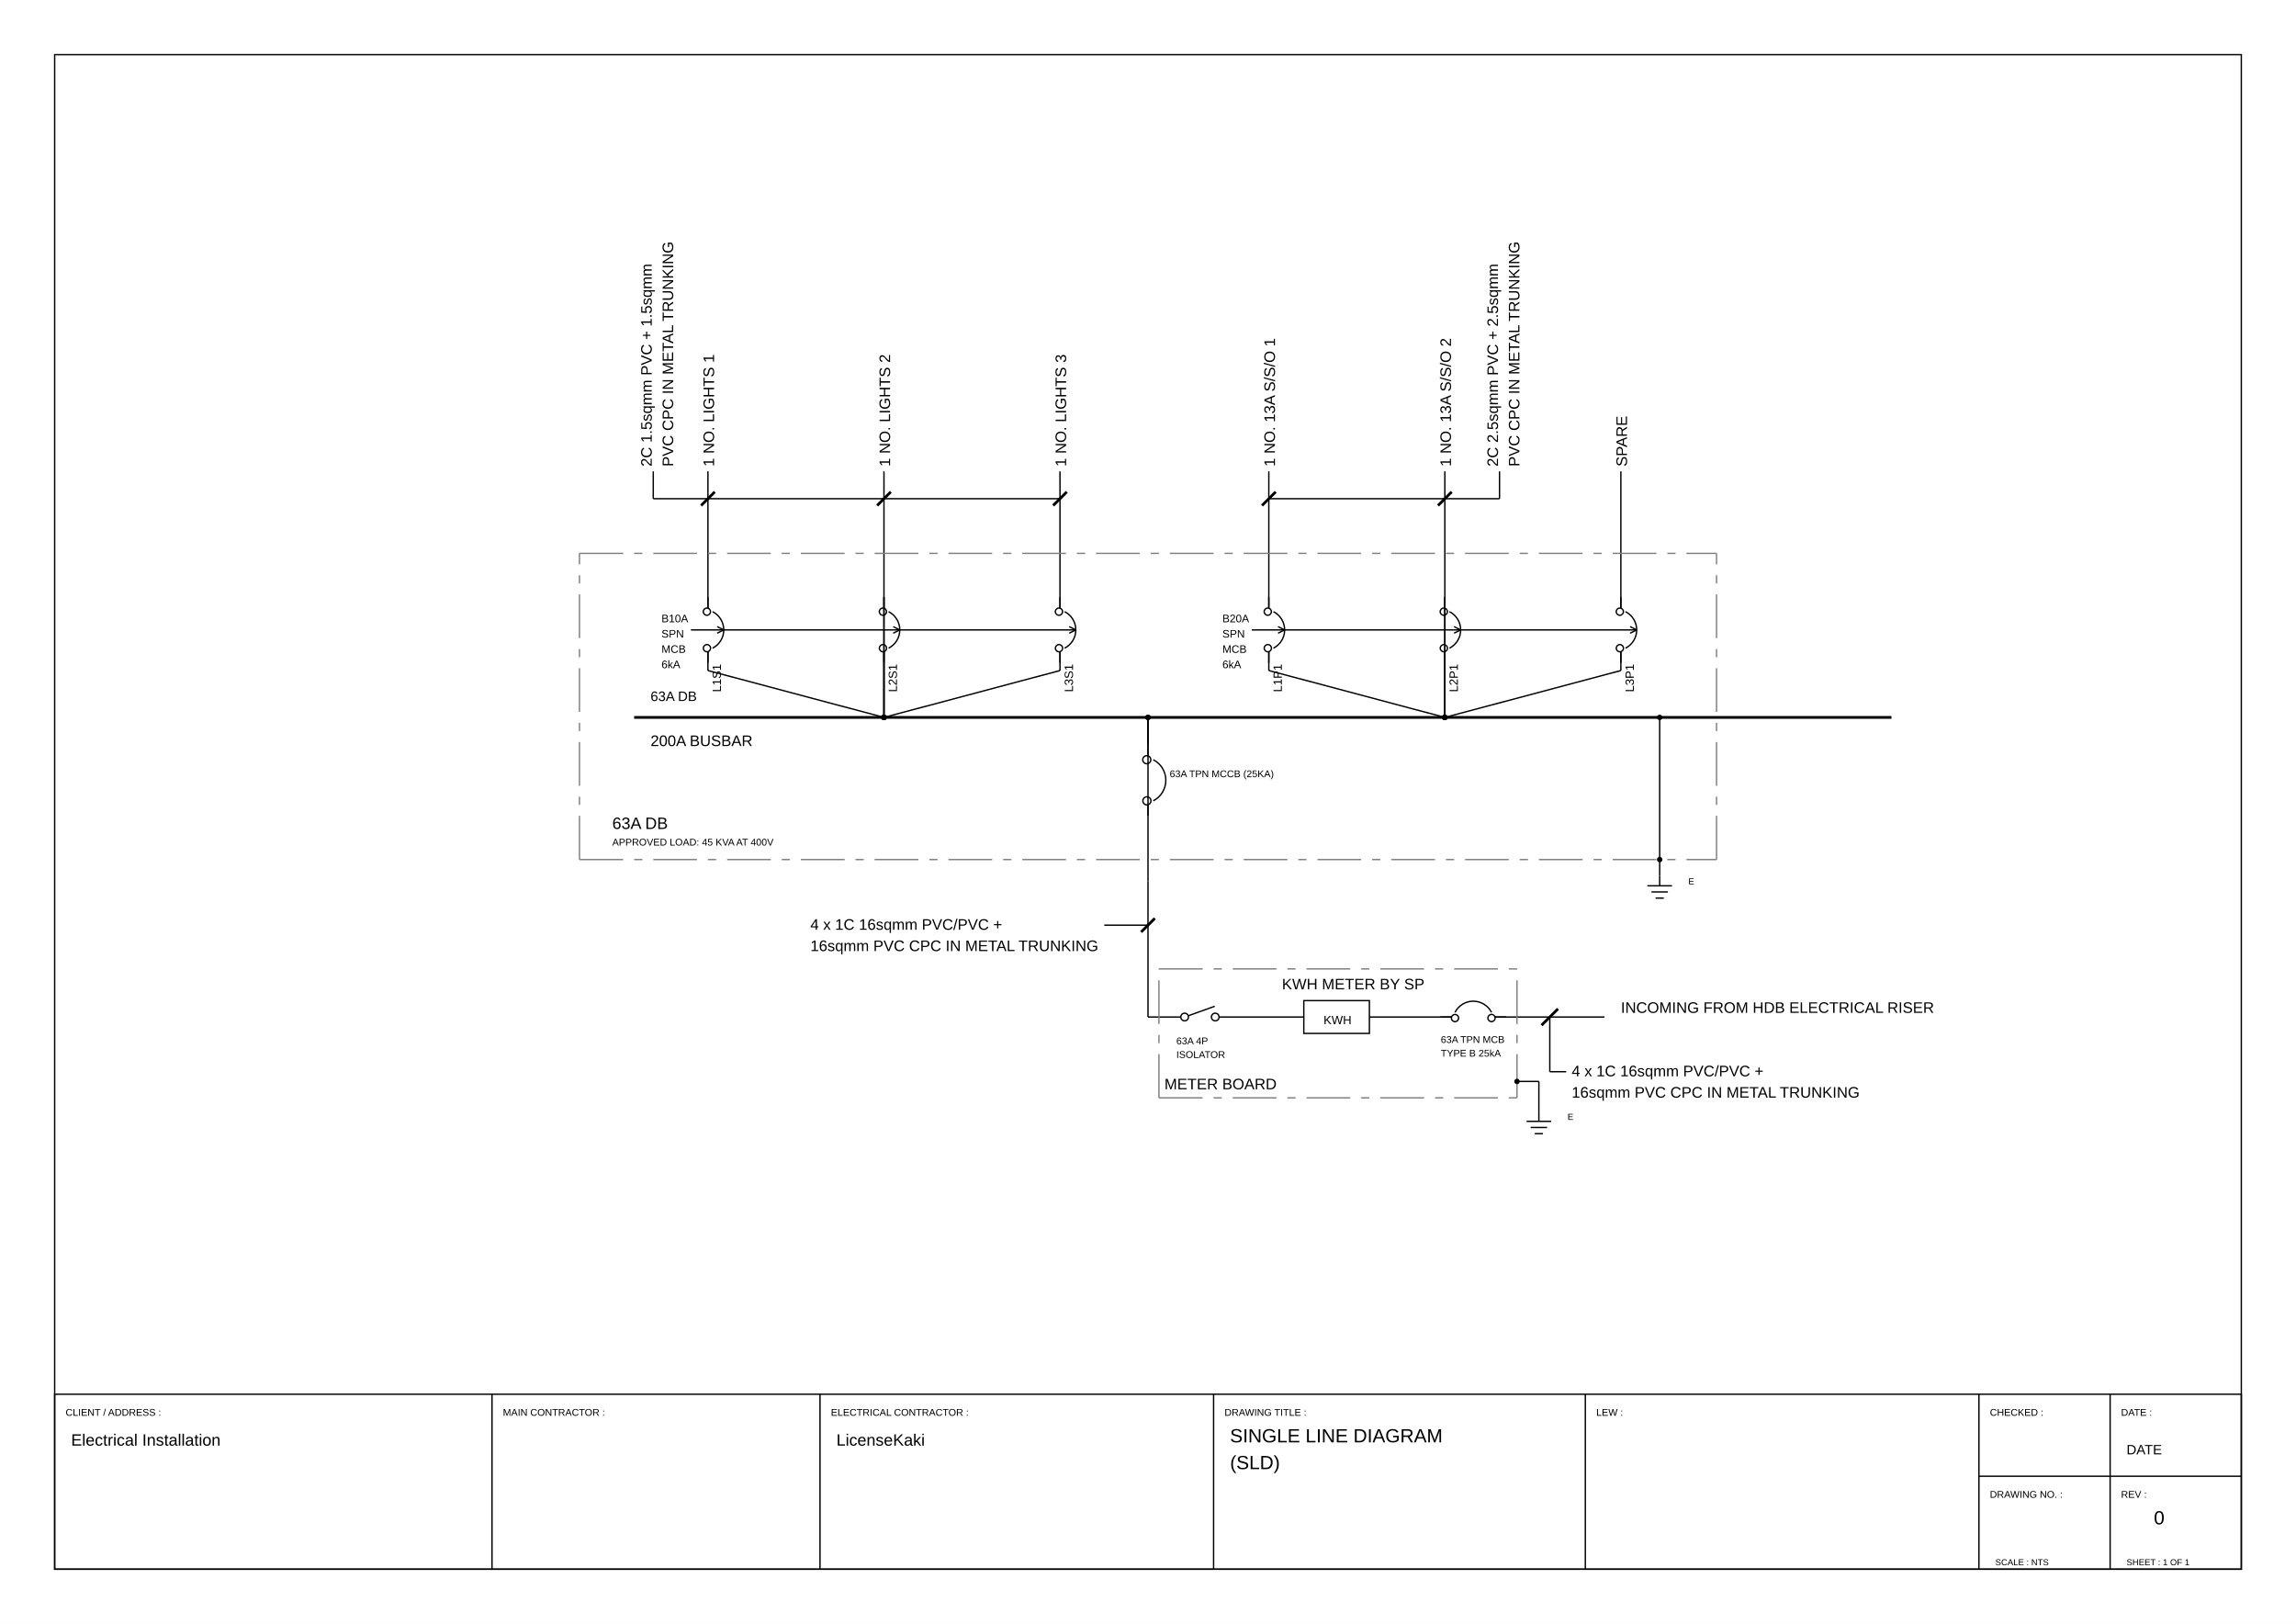
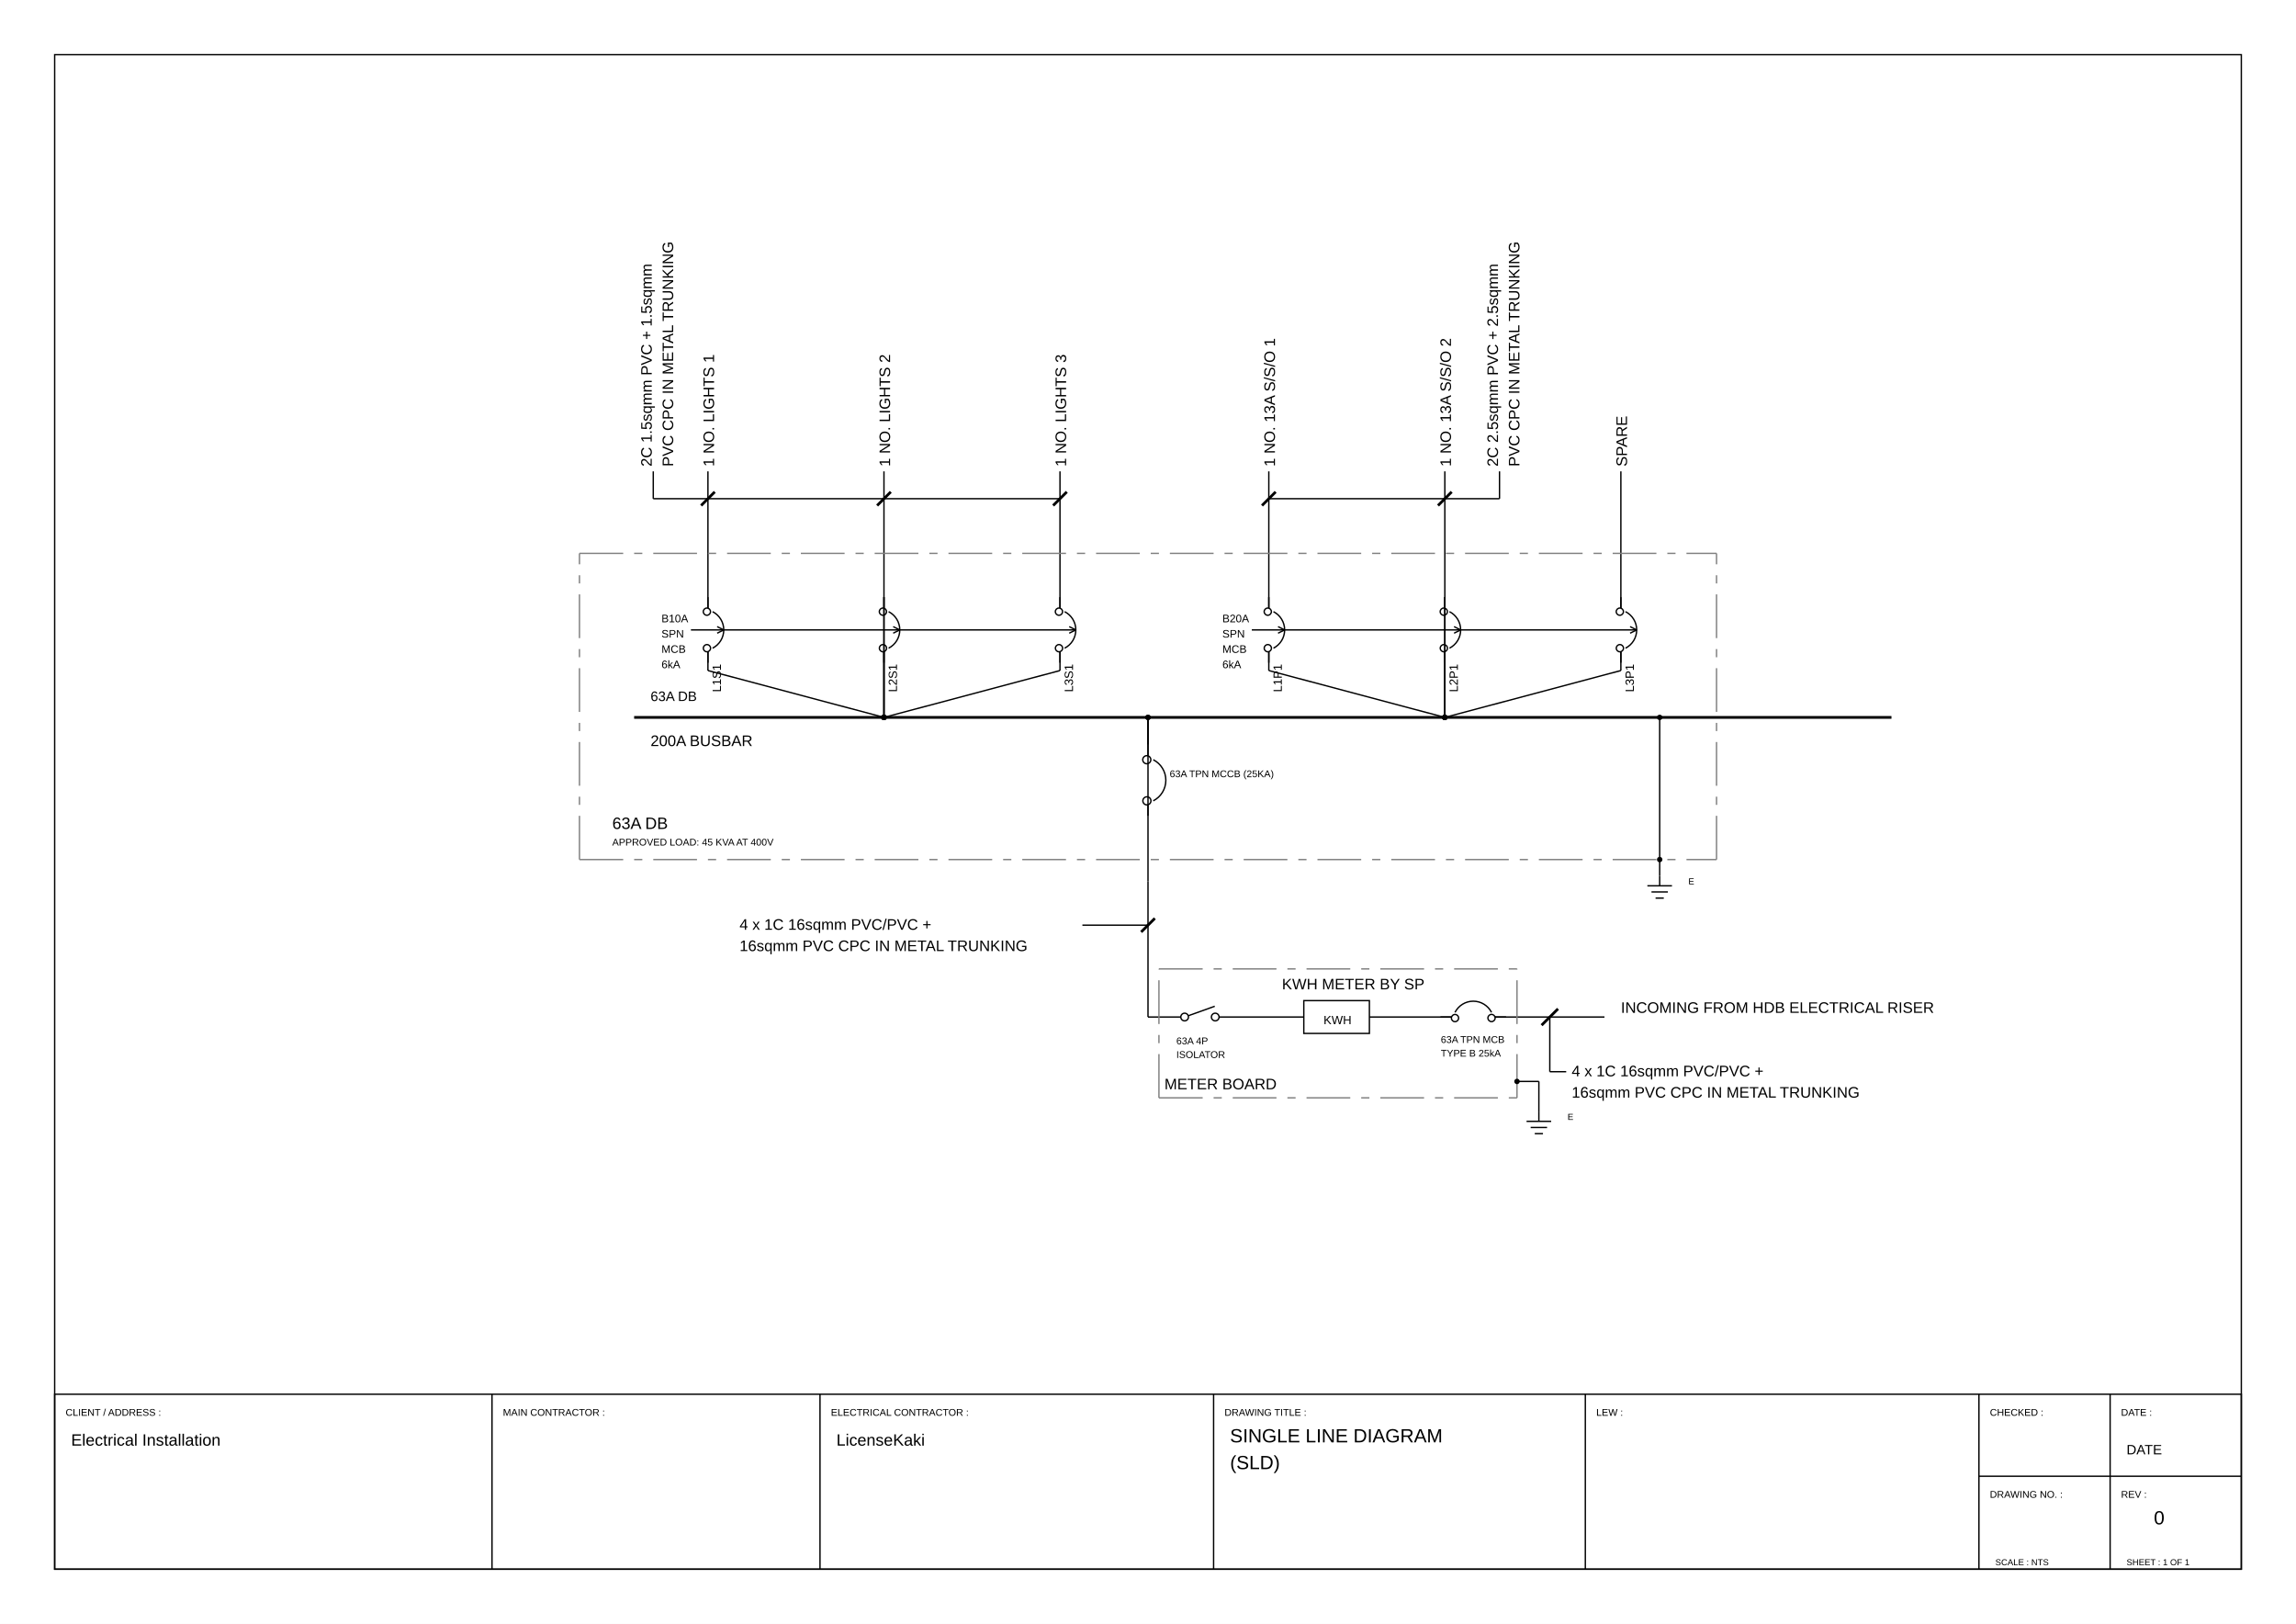
<svg xmlns="http://www.w3.org/2000/svg" viewBox="0 0 420.0 297.0" width="420.0mm" height="297.0mm">
  <rect width="420.0" height="297.0" fill="white" />
  <polygon points="10.00,287.00 410.00,287.00 410.00,10.00 10.00,10.00" stroke="#000000" stroke-width="0.25" fill="none" />
  <polygon points="10.00,287.00 410.00,287.00 410.00,255.00 10.00,255.00" stroke="#000000" stroke-width="0.25" fill="none" />
  <line x1="90.00" y1="255.00" x2="90.00" y2="287.00" stroke="#000000" stroke-width="0.25" fill="none" />
  <line x1="150.00" y1="255.00" x2="150.00" y2="287.00" stroke="#000000" stroke-width="0.25" fill="none" />
  <line x1="222.00" y1="255.00" x2="222.00" y2="287.00" stroke="#000000" stroke-width="0.25" fill="none" />
  <line x1="290.00" y1="255.00" x2="290.00" y2="287.00" stroke="#000000" stroke-width="0.25" fill="none" />
  <line x1="362.00" y1="255.00" x2="362.00" y2="287.00" stroke="#000000" stroke-width="0.25" fill="none" />
  <line x1="362.00" y1="270.00" x2="410.00" y2="270.00" stroke="#000000" stroke-width="0.25" fill="none" />
  <line x1="386.00" y1="255.00" x2="386.00" y2="287.00" stroke="#000000" stroke-width="0.25" fill="none" />
  <text x="12.00" y="258.94" font-family="Arial, Helvetica, sans-serif" font-size="1.8" fill="#000000">CLIENT / ADDRESS :</text>
  <text x="92.00" y="258.94" font-family="Arial, Helvetica, sans-serif" font-size="1.8" fill="#000000">MAIN CONTRACTOR :</text>
  <text x="152.00" y="258.94" font-family="Arial, Helvetica, sans-serif" font-size="1.8" fill="#000000">ELECTRICAL CONTRACTOR :</text>
  <text x="224.00" y="258.94" font-family="Arial, Helvetica, sans-serif" font-size="1.8" fill="#000000">DRAWING TITLE :</text>
  <text x="292.00" y="258.94" font-family="Arial, Helvetica, sans-serif" font-size="1.8" fill="#000000">LEW :</text>
  <text x="364.00" y="258.94" font-family="Arial, Helvetica, sans-serif" font-size="1.8" fill="#000000">CHECKED :</text>
  <text x="388.00" y="258.94" font-family="Arial, Helvetica, sans-serif" font-size="1.8" fill="#000000">DATE :</text>
  <text x="364.00" y="273.94" font-family="Arial, Helvetica, sans-serif" font-size="1.8" fill="#000000">DRAWING NO. :</text>
  <text x="388.00" y="273.94" font-family="Arial, Helvetica, sans-serif" font-size="1.8" fill="#000000">REV :</text>
  <circle cx="222.30" cy="186.01" r="0.70" stroke="#000000" stroke-width="0.25" fill="none" />
  <circle cx="216.70" cy="186.01" r="0.70" stroke="#000000" stroke-width="0.25" fill="none" />
  <polyline points="217.36,185.78 222.21,184.04" stroke="#000000" stroke-width="0.25" fill="none" />
  <text x="215.18" y="191.00" font-family="Arial, Helvetica, sans-serif" font-size="1.8" fill="#000000">
    <tspan x="215.18">63A 4P</tspan>
    <tspan x="215.18" dy="2.5">ISOLATOR</tspan>
  </text>
  <polygon points="238.50,183.01 250.50,183.01 250.50,189.01 238.50,189.01" stroke="#000000" stroke-width="0.25" fill="none" />
  <text x="242.10" y="187.32" font-family="Arial, Helvetica, sans-serif" font-size="2.2" fill="#000000">KWH</text>
  <text x="234.50" y="180.95" font-family="Arial, Helvetica, sans-serif" font-size="2.8" fill="#000000">KWH METER BY SP</text>
  <path d="M 272.84,185.16 A 3.75,3.75 0 0,0 266.16,185.16" stroke="#000000" stroke-width="0.25" fill="none" />
  <circle cx="266.16" cy="186.20" r="0.66" stroke="#000000" stroke-width="0.25" fill="none" />
  <circle cx="272.84" cy="186.19" r="0.66" stroke="#000000" stroke-width="0.25" fill="none" />
  <line x1="265.50" y1="186.01" x2="263.50" y2="186.01" stroke="#000000" stroke-width="0.25" fill="none" />
  <line x1="273.50" y1="186.01" x2="275.50" y2="186.01" stroke="#000000" stroke-width="0.25" fill="none" />
  <text x="263.56" y="190.75" font-family="Arial, Helvetica, sans-serif" font-size="1.8" fill="#000000">
    <tspan x="263.56">63A TPN MCB</tspan>
    <tspan x="263.56" dy="2.5">TYPE B 25kA</tspan>
  </text>
  <text x="296.50" y="185.25" font-family="Arial, Helvetica, sans-serif" font-size="2.8" fill="#000000">INCOMING FROM HDB ELECTRICAL RISER</text>
  <text x="287.50" y="196.85" font-family="Arial, Helvetica, sans-serif" font-size="2.8" fill="#000000">
    <tspan x="287.50">4 x 1C 16sqmm PVC/PVC +</tspan>
    <tspan x="287.50" dy="3.9">16sqmm PVC CPC IN METAL TRUNKING</tspan>
  </text>
-   <text x="148.24" y="170.05" font-family="Arial, Helvetica, sans-serif" font-size="2.8" fill="#000000">
-     <tspan x="148.24">4 x 1C 16sqmm PVC/PVC +</tspan>
-     <tspan x="148.24" dy="3.9">16sqmm PVC CPC IN METAL TRUNKING</tspan>
+   <text x="135.28" y="170.05" font-family="Arial, Helvetica, sans-serif" font-size="2.8" fill="#000000">
+     <tspan x="135.28">4 x 1C 16sqmm PVC/PVC +</tspan>
+     <tspan x="135.28" dy="3.9">16sqmm PVC CPC IN METAL TRUNKING</tspan>
  </text>
  <text x="213.00" y="199.23" font-family="Arial, Helvetica, sans-serif" font-size="2.8" fill="#000000">METER BOARD</text>
  <line x1="281.50" y1="203.29" x2="281.50" y2="205.09" stroke="#000000" stroke-width="0.25" fill="none" />
  <line x1="279.25" y1="205.09" x2="283.75" y2="205.09" stroke="#000000" stroke-width="0.25" fill="none" />
  <line x1="280.00" y1="206.21" x2="283.00" y2="206.21" stroke="#000000" stroke-width="0.25" fill="none" />
  <line x1="280.75" y1="207.34" x2="282.25" y2="207.34" stroke="#000000" stroke-width="0.25" fill="none" />
  <text x="286.75" y="204.82" font-family="Arial, Helvetica, sans-serif" font-size="1.6" fill="#000000">E</text>
  <path d="M 210.96,146.47 A 4.22,4.22 0 0,0 210.96,138.95" stroke="#000000" stroke-width="0.25" fill="none" />
  <circle cx="209.78" cy="138.95" r="0.74" stroke="#000000" stroke-width="0.25" fill="none" />
  <circle cx="209.80" cy="146.47" r="0.74" stroke="#000000" stroke-width="0.25" fill="none" />
  <line x1="210.00" y1="147.21" x2="210.00" y2="149.21" stroke="#000000" stroke-width="0.25" fill="none" />
  <line x1="210.00" y1="138.21" x2="210.00" y2="136.21" stroke="#000000" stroke-width="0.25" fill="none" />
  <text x="213.96" y="142.15" font-family="Arial, Helvetica, sans-serif" font-size="1.8" fill="#000000">63A TPN MCCB (25KA)</text>
  <line x1="116.00" y1="131.21" x2="346.00" y2="131.21" stroke="#000000" stroke-width="0.50" fill="none" />
  <text x="119.00" y="128.21" font-family="Arial, Helvetica, sans-serif" font-size="2.5" fill="#000000">63A DB</text>
  <text x="119.00" y="136.45" font-family="Arial, Helvetica, sans-serif" font-size="2.8" fill="#000000">200A BUSBAR</text>
  <text x="131.00" y="127.47" font-family="Arial, Helvetica, sans-serif" font-size="2.2" fill="#000000" transform="rotate(-90.0,131.00,126.59)">L1S1</text>
  <path d="M 130.35,118.55 A 3.75,3.75 0 0,0 130.35,111.87" stroke="#000000" stroke-width="0.25" fill="none" />
  <circle cx="129.31" cy="111.87" r="0.66" stroke="#000000" stroke-width="0.25" fill="none" />
  <circle cx="129.32" cy="118.55" r="0.66" stroke="#000000" stroke-width="0.25" fill="none" />
  <line x1="129.50" y1="119.21" x2="129.50" y2="121.21" stroke="#000000" stroke-width="0.25" fill="none" />
  <line x1="129.50" y1="111.21" x2="129.50" y2="109.21" stroke="#000000" stroke-width="0.25" fill="none" />
  <line x1="126.39" y1="115.21" x2="132.39" y2="115.21" stroke="#000000" stroke-width="0.25" fill="none" />
  <line x1="132.39" y1="115.21" x2="131.19" y2="114.61" stroke="#000000" stroke-width="0.25" fill="none" />
  <line x1="132.39" y1="115.21" x2="131.19" y2="115.81" stroke="#000000" stroke-width="0.25" fill="none" />
  <text x="121.00" y="113.81" font-family="Arial, Helvetica, sans-serif" font-size="2.0" fill="#000000">
    <tspan x="121.00">B10A</tspan>
    <tspan x="121.00" dy="2.8">SPN</tspan>
    <tspan x="121.00" dy="2.8">MCB</tspan>
    <tspan x="121.00" dy="2.8">6kA</tspan>
  </text>
  <text x="129.50" y="86.45" font-family="Arial, Helvetica, sans-serif" font-size="2.8" fill="#000000" transform="rotate(-90.0,129.50,85.33)">1 NO. LIGHTS 1</text>
  <text x="163.20" y="127.47" font-family="Arial, Helvetica, sans-serif" font-size="2.2" fill="#000000" transform="rotate(-90.0,163.20,126.59)">L2S1</text>
  <path d="M 162.55,118.55 A 3.75,3.75 0 0,0 162.55,111.87" stroke="#000000" stroke-width="0.25" fill="none" />
  <circle cx="161.51" cy="111.87" r="0.66" stroke="#000000" stroke-width="0.25" fill="none" />
  <circle cx="161.52" cy="118.55" r="0.66" stroke="#000000" stroke-width="0.25" fill="none" />
  <line x1="161.70" y1="119.21" x2="161.70" y2="121.21" stroke="#000000" stroke-width="0.25" fill="none" />
  <line x1="161.70" y1="111.21" x2="161.70" y2="109.21" stroke="#000000" stroke-width="0.25" fill="none" />
  <line x1="132.39" y1="115.21" x2="164.59" y2="115.21" stroke="#000000" stroke-width="0.25" fill="none" />
  <line x1="164.59" y1="115.21" x2="163.39" y2="114.61" stroke="#000000" stroke-width="0.25" fill="none" />
  <line x1="164.59" y1="115.21" x2="163.39" y2="115.81" stroke="#000000" stroke-width="0.25" fill="none" />
  <text x="161.70" y="86.45" font-family="Arial, Helvetica, sans-serif" font-size="2.8" fill="#000000" transform="rotate(-90.0,161.70,85.33)">1 NO. LIGHTS 2</text>
  <text x="195.40" y="127.47" font-family="Arial, Helvetica, sans-serif" font-size="2.2" fill="#000000" transform="rotate(-90.0,195.40,126.59)">L3S1</text>
  <path d="M 194.75,118.55 A 3.75,3.75 0 0,0 194.75,111.87" stroke="#000000" stroke-width="0.25" fill="none" />
  <circle cx="193.71" cy="111.87" r="0.66" stroke="#000000" stroke-width="0.25" fill="none" />
  <circle cx="193.72" cy="118.55" r="0.66" stroke="#000000" stroke-width="0.25" fill="none" />
  <line x1="193.90" y1="119.21" x2="193.90" y2="121.21" stroke="#000000" stroke-width="0.25" fill="none" />
  <line x1="193.90" y1="111.21" x2="193.90" y2="109.21" stroke="#000000" stroke-width="0.25" fill="none" />
  <line x1="164.59" y1="115.21" x2="196.79" y2="115.21" stroke="#000000" stroke-width="0.25" fill="none" />
  <line x1="196.79" y1="115.21" x2="195.59" y2="114.61" stroke="#000000" stroke-width="0.25" fill="none" />
  <line x1="196.79" y1="115.21" x2="195.59" y2="115.81" stroke="#000000" stroke-width="0.25" fill="none" />
  <text x="193.90" y="86.45" font-family="Arial, Helvetica, sans-serif" font-size="2.8" fill="#000000" transform="rotate(-90.0,193.90,85.33)">1 NO. LIGHTS 3</text>
  <text x="233.60" y="127.47" font-family="Arial, Helvetica, sans-serif" font-size="2.2" fill="#000000" transform="rotate(-90.0,233.60,126.59)">L1P1</text>
  <path d="M 232.95,118.55 A 3.75,3.75 0 0,0 232.95,111.87" stroke="#000000" stroke-width="0.25" fill="none" />
  <circle cx="231.91" cy="111.87" r="0.66" stroke="#000000" stroke-width="0.25" fill="none" />
  <circle cx="231.92" cy="118.55" r="0.66" stroke="#000000" stroke-width="0.25" fill="none" />
  <line x1="232.10" y1="119.21" x2="232.10" y2="121.21" stroke="#000000" stroke-width="0.25" fill="none" />
  <line x1="232.10" y1="111.21" x2="232.10" y2="109.21" stroke="#000000" stroke-width="0.25" fill="none" />
  <line x1="228.99" y1="115.21" x2="234.99" y2="115.21" stroke="#000000" stroke-width="0.25" fill="none" />
  <line x1="234.99" y1="115.21" x2="233.79" y2="114.61" stroke="#000000" stroke-width="0.25" fill="none" />
  <line x1="234.99" y1="115.21" x2="233.79" y2="115.81" stroke="#000000" stroke-width="0.25" fill="none" />
  <text x="223.60" y="113.81" font-family="Arial, Helvetica, sans-serif" font-size="2.0" fill="#000000">
    <tspan x="223.60">B20A</tspan>
    <tspan x="223.60" dy="2.8">SPN</tspan>
    <tspan x="223.60" dy="2.8">MCB</tspan>
    <tspan x="223.60" dy="2.8">6kA</tspan>
  </text>
  <text x="232.10" y="86.45" font-family="Arial, Helvetica, sans-serif" font-size="2.8" fill="#000000" transform="rotate(-90.0,232.10,85.33)">1 NO. 13A S/S/O 1</text>
  <text x="265.80" y="127.47" font-family="Arial, Helvetica, sans-serif" font-size="2.2" fill="#000000" transform="rotate(-90.0,265.80,126.59)">L2P1</text>
  <path d="M 265.15,118.55 A 3.75,3.75 0 0,0 265.15,111.87" stroke="#000000" stroke-width="0.25" fill="none" />
  <circle cx="264.11" cy="111.87" r="0.66" stroke="#000000" stroke-width="0.25" fill="none" />
  <circle cx="264.12" cy="118.55" r="0.66" stroke="#000000" stroke-width="0.25" fill="none" />
  <line x1="264.30" y1="119.21" x2="264.30" y2="121.21" stroke="#000000" stroke-width="0.25" fill="none" />
  <line x1="264.30" y1="111.21" x2="264.30" y2="109.21" stroke="#000000" stroke-width="0.25" fill="none" />
  <line x1="234.99" y1="115.21" x2="267.19" y2="115.21" stroke="#000000" stroke-width="0.25" fill="none" />
  <line x1="267.19" y1="115.21" x2="265.99" y2="114.61" stroke="#000000" stroke-width="0.25" fill="none" />
  <line x1="267.19" y1="115.21" x2="265.99" y2="115.81" stroke="#000000" stroke-width="0.25" fill="none" />
  <text x="264.30" y="86.45" font-family="Arial, Helvetica, sans-serif" font-size="2.8" fill="#000000" transform="rotate(-90.0,264.30,85.33)">1 NO. 13A S/S/O 2</text>
  <text x="298.00" y="127.47" font-family="Arial, Helvetica, sans-serif" font-size="2.2" fill="#000000" transform="rotate(-90.0,298.00,126.59)">L3P1</text>
  <path d="M 297.35,118.55 A 3.75,3.75 0 0,0 297.35,111.87" stroke="#000000" stroke-width="0.25" fill="none" />
  <circle cx="296.31" cy="111.87" r="0.66" stroke="#000000" stroke-width="0.25" fill="none" />
  <circle cx="296.32" cy="118.55" r="0.66" stroke="#000000" stroke-width="0.25" fill="none" />
  <line x1="296.50" y1="119.21" x2="296.50" y2="121.21" stroke="#000000" stroke-width="0.25" fill="none" />
  <line x1="296.50" y1="111.21" x2="296.50" y2="109.21" stroke="#000000" stroke-width="0.25" fill="none" />
  <line x1="267.19" y1="115.21" x2="299.39" y2="115.21" stroke="#000000" stroke-width="0.25" fill="none" />
  <line x1="299.39" y1="115.21" x2="298.19" y2="114.61" stroke="#000000" stroke-width="0.25" fill="none" />
  <line x1="299.39" y1="115.21" x2="298.19" y2="115.81" stroke="#000000" stroke-width="0.25" fill="none" />
  <text x="296.50" y="86.45" font-family="Arial, Helvetica, sans-serif" font-size="2.8" fill="#000000" transform="rotate(-90.0,296.50,85.33)">SPARE</text>
  <text x="118.10" y="86.45" font-family="Arial, Helvetica, sans-serif" font-size="2.8" fill="#000000" transform="rotate(-90.0,118.10,85.33)">2C 1.5sqmm PVC + 1.5sqmm</text>
  <text x="122.02" y="86.45" font-family="Arial, Helvetica, sans-serif" font-size="2.8" fill="#000000" transform="rotate(-90.0,122.02,85.33)">PVC CPC IN METAL TRUNKING</text>
  <text x="272.90" y="86.45" font-family="Arial, Helvetica, sans-serif" font-size="2.8" fill="#000000" transform="rotate(-90.0,272.90,85.33)">2C 2.5sqmm PVC + 2.5sqmm</text>
  <text x="276.82" y="86.45" font-family="Arial, Helvetica, sans-serif" font-size="2.8" fill="#000000" transform="rotate(-90.0,276.82,85.33)">PVC CPC IN METAL TRUNKING</text>
  <text x="112.00" y="151.61" font-family="Arial, Helvetica, sans-serif" font-size="3.0" fill="#000000">63A DB</text>
  <text x="112.00" y="154.65" font-family="Arial, Helvetica, sans-serif" font-size="1.8" fill="#000000">APPROVED LOAD: 45 KVA AT 400V</text>
  <line x1="303.60" y1="160.21" x2="303.60" y2="162.01" stroke="#000000" stroke-width="0.25" fill="none" />
  <line x1="301.35" y1="162.01" x2="305.85" y2="162.01" stroke="#000000" stroke-width="0.25" fill="none" />
  <line x1="302.10" y1="163.13" x2="305.10" y2="163.13" stroke="#000000" stroke-width="0.25" fill="none" />
  <line x1="302.85" y1="164.26" x2="304.35" y2="164.26" stroke="#000000" stroke-width="0.25" fill="none" />
  <text x="308.85" y="161.74" font-family="Arial, Helvetica, sans-serif" font-size="1.6" fill="#000000">E</text>
  <line x1="210.00" y1="186.01" x2="216.00" y2="186.01" stroke="#000000" stroke-width="0.25" fill="none" />
  <line x1="223.00" y1="186.01" x2="238.50" y2="186.01" stroke="#000000" stroke-width="0.25" fill="none" />
  <line x1="250.50" y1="186.01" x2="265.50" y2="186.01" stroke="#000000" stroke-width="0.25" fill="none" />
  <line x1="273.50" y1="186.01" x2="293.50" y2="186.01" stroke="#000000" stroke-width="0.25" fill="none" />
  <line x1="283.50" y1="186.01" x2="283.50" y2="196.01" stroke="#000000" stroke-width="0.25" fill="none" />
  <line x1="210.00" y1="186.01" x2="210.00" y2="161.21" stroke="#000000" stroke-width="0.25" fill="none" />
  <line x1="277.50" y1="197.79" x2="281.50" y2="197.79" stroke="#000000" stroke-width="0.25" fill="none" />
  <line x1="281.50" y1="197.79" x2="281.50" y2="203.29" stroke="#000000" stroke-width="0.25" fill="none" />
  <line x1="210.00" y1="161.21" x2="210.00" y2="147.21" stroke="#000000" stroke-width="0.25" fill="none" />
  <line x1="210.00" y1="131.21" x2="210.00" y2="147.21" stroke="#000000" stroke-width="0.25" fill="none" />
  <line x1="210.00" y1="131.21" x2="210.00" y2="136.21" stroke="#000000" stroke-width="0.25" fill="none" />
  <line x1="210.00" y1="136.21" x2="210.00" y2="131.21" stroke="#000000" stroke-width="0.25" fill="none" />
  <line x1="129.50" y1="122.64" x2="129.50" y2="119.21" stroke="#000000" stroke-width="0.25" fill="none" />
  <line x1="129.50" y1="111.21" x2="129.50" y2="109.21" stroke="#000000" stroke-width="0.25" fill="none" />
  <line x1="129.50" y1="109.21" x2="129.50" y2="86.21" stroke="#000000" stroke-width="0.25" fill="none" />
  <line x1="161.70" y1="131.21" x2="161.70" y2="119.21" stroke="#000000" stroke-width="0.25" fill="none" />
  <line x1="161.70" y1="131.21" x2="161.70" y2="109.21" stroke="#000000" stroke-width="0.25" fill="none" />
  <line x1="161.70" y1="131.21" x2="161.70" y2="86.21" stroke="#000000" stroke-width="0.25" fill="none" />
  <line x1="193.90" y1="122.64" x2="193.90" y2="119.21" stroke="#000000" stroke-width="0.25" fill="none" />
  <line x1="193.90" y1="111.21" x2="193.90" y2="109.21" stroke="#000000" stroke-width="0.25" fill="none" />
  <line x1="193.90" y1="109.21" x2="193.90" y2="86.21" stroke="#000000" stroke-width="0.25" fill="none" />
  <line x1="232.10" y1="122.64" x2="232.10" y2="119.21" stroke="#000000" stroke-width="0.25" fill="none" />
  <line x1="232.10" y1="111.21" x2="232.10" y2="109.21" stroke="#000000" stroke-width="0.25" fill="none" />
  <line x1="232.10" y1="109.21" x2="232.10" y2="86.21" stroke="#000000" stroke-width="0.25" fill="none" />
  <line x1="264.30" y1="131.21" x2="264.30" y2="119.21" stroke="#000000" stroke-width="0.25" fill="none" />
  <line x1="264.30" y1="131.21" x2="264.30" y2="109.21" stroke="#000000" stroke-width="0.25" fill="none" />
  <line x1="264.30" y1="131.21" x2="264.30" y2="86.21" stroke="#000000" stroke-width="0.25" fill="none" />
  <line x1="296.50" y1="122.64" x2="296.50" y2="119.21" stroke="#000000" stroke-width="0.25" fill="none" />
  <line x1="296.50" y1="111.21" x2="296.50" y2="109.21" stroke="#000000" stroke-width="0.25" fill="none" />
  <line x1="296.50" y1="109.21" x2="296.50" y2="86.21" stroke="#000000" stroke-width="0.25" fill="none" />
  <line x1="119.50" y1="91.21" x2="119.50" y2="86.21" stroke="#000000" stroke-width="0.25" fill="none" />
  <line x1="274.30" y1="91.21" x2="274.30" y2="86.21" stroke="#000000" stroke-width="0.25" fill="none" />
  <line x1="303.60" y1="131.21" x2="303.60" y2="160.21" stroke="#000000" stroke-width="0.25" fill="none" />
  <line x1="282.00" y1="187.51" x2="285.00" y2="184.51" stroke="#000000" stroke-width="0.50" fill="none" />
  <line x1="208.75" y1="170.46" x2="211.25" y2="167.96" stroke="#000000" stroke-width="0.50" fill="none" />
  <line x1="128.25" y1="92.46" x2="130.75" y2="89.96" stroke="#000000" stroke-width="0.50" fill="none" />
  <line x1="160.45" y1="92.46" x2="162.95" y2="89.96" stroke="#000000" stroke-width="0.50" fill="none" />
  <line x1="192.65" y1="92.46" x2="195.15" y2="89.96" stroke="#000000" stroke-width="0.50" fill="none" />
  <line x1="230.85" y1="92.46" x2="233.35" y2="89.96" stroke="#000000" stroke-width="0.50" fill="none" />
  <line x1="263.05" y1="92.46" x2="265.55" y2="89.96" stroke="#000000" stroke-width="0.50" fill="none" />
  <line x1="283.50" y1="196.01" x2="286.50" y2="196.01" stroke="#000000" stroke-width="0.25" fill="none" />
-   <line x1="210.00" y1="169.21" x2="202.00" y2="169.21" stroke="#000000" stroke-width="0.25" fill="none" />
+   <line x1="210.00" y1="169.21" x2="198.00" y2="169.21" stroke="#000000" stroke-width="0.25" fill="none" />
  <line x1="119.50" y1="91.21" x2="193.90" y2="91.21" stroke="#000000" stroke-width="0.25" fill="none" />
  <line x1="232.10" y1="91.21" x2="274.30" y2="91.21" stroke="#000000" stroke-width="0.25" fill="none" />
  <line x1="161.70" y1="131.21" x2="129.50" y2="122.64" stroke="#000000" stroke-width="0.25" fill="none" />
  <line x1="161.70" y1="131.21" x2="193.90" y2="122.64" stroke="#000000" stroke-width="0.25" fill="none" />
  <line x1="264.30" y1="131.21" x2="232.10" y2="122.64" stroke="#000000" stroke-width="0.25" fill="none" />
  <line x1="264.30" y1="131.21" x2="296.50" y2="122.64" stroke="#000000" stroke-width="0.25" fill="none" />
  <line x1="212.00" y1="200.79" x2="220.00" y2="200.79" stroke="#808080" stroke-width="0.25" fill="none" />
  <line x1="222.00" y1="200.79" x2="223.50" y2="200.79" stroke="#808080" stroke-width="0.25" fill="none" />
  <line x1="225.50" y1="200.79" x2="233.50" y2="200.79" stroke="#808080" stroke-width="0.25" fill="none" />
  <line x1="235.50" y1="200.79" x2="237.00" y2="200.79" stroke="#808080" stroke-width="0.25" fill="none" />
  <line x1="239.00" y1="200.79" x2="247.00" y2="200.79" stroke="#808080" stroke-width="0.25" fill="none" />
  <line x1="249.00" y1="200.79" x2="250.50" y2="200.79" stroke="#808080" stroke-width="0.25" fill="none" />
  <line x1="252.50" y1="200.79" x2="260.50" y2="200.79" stroke="#808080" stroke-width="0.25" fill="none" />
  <line x1="262.50" y1="200.79" x2="264.00" y2="200.79" stroke="#808080" stroke-width="0.25" fill="none" />
  <line x1="266.00" y1="200.79" x2="274.00" y2="200.79" stroke="#808080" stroke-width="0.25" fill="none" />
  <line x1="276.00" y1="200.79" x2="277.50" y2="200.79" stroke="#808080" stroke-width="0.25" fill="none" />
  <line x1="212.00" y1="177.21" x2="220.00" y2="177.21" stroke="#808080" stroke-width="0.25" fill="none" />
  <line x1="222.00" y1="177.21" x2="223.50" y2="177.21" stroke="#808080" stroke-width="0.25" fill="none" />
  <line x1="225.50" y1="177.21" x2="233.50" y2="177.21" stroke="#808080" stroke-width="0.25" fill="none" />
  <line x1="235.50" y1="177.21" x2="237.00" y2="177.21" stroke="#808080" stroke-width="0.25" fill="none" />
  <line x1="239.00" y1="177.21" x2="247.00" y2="177.21" stroke="#808080" stroke-width="0.25" fill="none" />
  <line x1="249.00" y1="177.21" x2="250.50" y2="177.21" stroke="#808080" stroke-width="0.25" fill="none" />
  <line x1="252.50" y1="177.21" x2="260.50" y2="177.21" stroke="#808080" stroke-width="0.25" fill="none" />
  <line x1="262.50" y1="177.21" x2="264.00" y2="177.21" stroke="#808080" stroke-width="0.25" fill="none" />
  <line x1="266.00" y1="177.21" x2="274.00" y2="177.21" stroke="#808080" stroke-width="0.25" fill="none" />
  <line x1="276.00" y1="177.21" x2="277.50" y2="177.21" stroke="#808080" stroke-width="0.25" fill="none" />
  <line x1="212.00" y1="200.79" x2="212.00" y2="192.79" stroke="#808080" stroke-width="0.25" fill="none" />
  <line x1="212.00" y1="190.79" x2="212.00" y2="189.29" stroke="#808080" stroke-width="0.25" fill="none" />
  <line x1="212.00" y1="187.29" x2="212.00" y2="179.29" stroke="#808080" stroke-width="0.25" fill="none" />
  <line x1="212.00" y1="177.29" x2="212.00" y2="177.21" stroke="#808080" stroke-width="0.25" fill="none" />
  <line x1="277.50" y1="200.79" x2="277.50" y2="192.79" stroke="#808080" stroke-width="0.25" fill="none" />
  <line x1="277.50" y1="190.79" x2="277.50" y2="189.29" stroke="#808080" stroke-width="0.25" fill="none" />
  <line x1="277.50" y1="187.29" x2="277.50" y2="179.29" stroke="#808080" stroke-width="0.25" fill="none" />
  <line x1="277.50" y1="177.29" x2="277.50" y2="177.21" stroke="#808080" stroke-width="0.25" fill="none" />
  <line x1="106.00" y1="157.21" x2="114.00" y2="157.21" stroke="#808080" stroke-width="0.25" fill="none" />
  <line x1="116.00" y1="157.21" x2="117.50" y2="157.21" stroke="#808080" stroke-width="0.25" fill="none" />
  <line x1="119.50" y1="157.21" x2="127.50" y2="157.21" stroke="#808080" stroke-width="0.25" fill="none" />
  <line x1="129.50" y1="157.21" x2="131.00" y2="157.21" stroke="#808080" stroke-width="0.25" fill="none" />
  <line x1="133.00" y1="157.21" x2="141.00" y2="157.21" stroke="#808080" stroke-width="0.25" fill="none" />
  <line x1="143.00" y1="157.21" x2="144.50" y2="157.21" stroke="#808080" stroke-width="0.25" fill="none" />
  <line x1="146.50" y1="157.21" x2="154.50" y2="157.21" stroke="#808080" stroke-width="0.25" fill="none" />
  <line x1="156.50" y1="157.21" x2="158.00" y2="157.21" stroke="#808080" stroke-width="0.25" fill="none" />
  <line x1="160.00" y1="157.21" x2="168.00" y2="157.21" stroke="#808080" stroke-width="0.25" fill="none" />
  <line x1="170.00" y1="157.21" x2="171.50" y2="157.21" stroke="#808080" stroke-width="0.25" fill="none" />
  <line x1="173.50" y1="157.21" x2="181.50" y2="157.21" stroke="#808080" stroke-width="0.25" fill="none" />
  <line x1="183.50" y1="157.21" x2="185.00" y2="157.21" stroke="#808080" stroke-width="0.25" fill="none" />
  <line x1="187.00" y1="157.21" x2="195.00" y2="157.21" stroke="#808080" stroke-width="0.25" fill="none" />
  <line x1="197.00" y1="157.21" x2="198.50" y2="157.21" stroke="#808080" stroke-width="0.25" fill="none" />
  <line x1="200.50" y1="157.21" x2="208.50" y2="157.21" stroke="#808080" stroke-width="0.25" fill="none" />
  <line x1="210.50" y1="157.21" x2="212.00" y2="157.21" stroke="#808080" stroke-width="0.25" fill="none" />
  <line x1="214.00" y1="157.21" x2="222.00" y2="157.21" stroke="#808080" stroke-width="0.25" fill="none" />
  <line x1="224.00" y1="157.21" x2="225.50" y2="157.21" stroke="#808080" stroke-width="0.25" fill="none" />
  <line x1="227.50" y1="157.21" x2="235.50" y2="157.21" stroke="#808080" stroke-width="0.25" fill="none" />
  <line x1="237.50" y1="157.21" x2="239.00" y2="157.21" stroke="#808080" stroke-width="0.25" fill="none" />
  <line x1="241.00" y1="157.21" x2="249.00" y2="157.21" stroke="#808080" stroke-width="0.25" fill="none" />
  <line x1="251.00" y1="157.21" x2="252.50" y2="157.21" stroke="#808080" stroke-width="0.25" fill="none" />
  <line x1="254.50" y1="157.21" x2="262.50" y2="157.21" stroke="#808080" stroke-width="0.25" fill="none" />
  <line x1="264.50" y1="157.21" x2="266.00" y2="157.21" stroke="#808080" stroke-width="0.25" fill="none" />
  <line x1="268.00" y1="157.21" x2="276.00" y2="157.21" stroke="#808080" stroke-width="0.25" fill="none" />
  <line x1="278.00" y1="157.21" x2="279.50" y2="157.21" stroke="#808080" stroke-width="0.25" fill="none" />
  <line x1="281.50" y1="157.21" x2="289.50" y2="157.21" stroke="#808080" stroke-width="0.25" fill="none" />
  <line x1="291.50" y1="157.21" x2="293.00" y2="157.21" stroke="#808080" stroke-width="0.25" fill="none" />
  <line x1="295.00" y1="157.21" x2="303.00" y2="157.21" stroke="#808080" stroke-width="0.25" fill="none" />
  <line x1="305.00" y1="157.21" x2="306.50" y2="157.21" stroke="#808080" stroke-width="0.25" fill="none" />
  <line x1="308.50" y1="157.21" x2="314.00" y2="157.21" stroke="#808080" stroke-width="0.25" fill="none" />
  <line x1="106.00" y1="101.21" x2="114.00" y2="101.21" stroke="#808080" stroke-width="0.25" fill="none" />
  <line x1="116.00" y1="101.21" x2="117.50" y2="101.21" stroke="#808080" stroke-width="0.25" fill="none" />
  <line x1="119.50" y1="101.21" x2="127.50" y2="101.21" stroke="#808080" stroke-width="0.25" fill="none" />
  <line x1="129.50" y1="101.21" x2="131.00" y2="101.21" stroke="#808080" stroke-width="0.25" fill="none" />
  <line x1="133.00" y1="101.21" x2="141.00" y2="101.21" stroke="#808080" stroke-width="0.25" fill="none" />
  <line x1="143.00" y1="101.21" x2="144.50" y2="101.21" stroke="#808080" stroke-width="0.25" fill="none" />
  <line x1="146.50" y1="101.21" x2="154.50" y2="101.21" stroke="#808080" stroke-width="0.25" fill="none" />
  <line x1="156.50" y1="101.21" x2="158.00" y2="101.21" stroke="#808080" stroke-width="0.25" fill="none" />
  <line x1="160.00" y1="101.21" x2="168.00" y2="101.21" stroke="#808080" stroke-width="0.25" fill="none" />
  <line x1="170.00" y1="101.21" x2="171.50" y2="101.21" stroke="#808080" stroke-width="0.25" fill="none" />
  <line x1="173.50" y1="101.21" x2="181.50" y2="101.21" stroke="#808080" stroke-width="0.25" fill="none" />
  <line x1="183.50" y1="101.21" x2="185.00" y2="101.21" stroke="#808080" stroke-width="0.25" fill="none" />
  <line x1="187.00" y1="101.21" x2="195.00" y2="101.21" stroke="#808080" stroke-width="0.25" fill="none" />
  <line x1="197.00" y1="101.21" x2="198.50" y2="101.21" stroke="#808080" stroke-width="0.25" fill="none" />
  <line x1="200.50" y1="101.21" x2="208.50" y2="101.21" stroke="#808080" stroke-width="0.25" fill="none" />
  <line x1="210.50" y1="101.21" x2="212.00" y2="101.21" stroke="#808080" stroke-width="0.25" fill="none" />
  <line x1="214.00" y1="101.21" x2="222.00" y2="101.21" stroke="#808080" stroke-width="0.25" fill="none" />
  <line x1="224.00" y1="101.21" x2="225.50" y2="101.21" stroke="#808080" stroke-width="0.25" fill="none" />
  <line x1="227.50" y1="101.21" x2="235.50" y2="101.21" stroke="#808080" stroke-width="0.25" fill="none" />
  <line x1="237.50" y1="101.21" x2="239.00" y2="101.21" stroke="#808080" stroke-width="0.25" fill="none" />
  <line x1="241.00" y1="101.21" x2="249.00" y2="101.21" stroke="#808080" stroke-width="0.25" fill="none" />
  <line x1="251.00" y1="101.21" x2="252.50" y2="101.21" stroke="#808080" stroke-width="0.25" fill="none" />
  <line x1="254.50" y1="101.21" x2="262.50" y2="101.21" stroke="#808080" stroke-width="0.25" fill="none" />
  <line x1="264.50" y1="101.21" x2="266.00" y2="101.21" stroke="#808080" stroke-width="0.25" fill="none" />
  <line x1="268.00" y1="101.21" x2="276.00" y2="101.21" stroke="#808080" stroke-width="0.25" fill="none" />
  <line x1="278.00" y1="101.21" x2="279.50" y2="101.21" stroke="#808080" stroke-width="0.25" fill="none" />
  <line x1="281.50" y1="101.21" x2="289.50" y2="101.21" stroke="#808080" stroke-width="0.25" fill="none" />
  <line x1="291.50" y1="101.21" x2="293.00" y2="101.21" stroke="#808080" stroke-width="0.25" fill="none" />
  <line x1="295.00" y1="101.21" x2="303.00" y2="101.21" stroke="#808080" stroke-width="0.25" fill="none" />
  <line x1="305.00" y1="101.21" x2="306.50" y2="101.21" stroke="#808080" stroke-width="0.25" fill="none" />
  <line x1="308.50" y1="101.21" x2="314.00" y2="101.21" stroke="#808080" stroke-width="0.25" fill="none" />
  <line x1="106.00" y1="157.21" x2="106.00" y2="149.21" stroke="#808080" stroke-width="0.25" fill="none" />
  <line x1="106.00" y1="147.21" x2="106.00" y2="145.71" stroke="#808080" stroke-width="0.25" fill="none" />
  <line x1="106.00" y1="143.71" x2="106.00" y2="135.71" stroke="#808080" stroke-width="0.25" fill="none" />
  <line x1="106.00" y1="133.71" x2="106.00" y2="132.21" stroke="#808080" stroke-width="0.25" fill="none" />
  <line x1="106.00" y1="130.21" x2="106.00" y2="122.21" stroke="#808080" stroke-width="0.25" fill="none" />
  <line x1="106.00" y1="120.21" x2="106.00" y2="118.71" stroke="#808080" stroke-width="0.25" fill="none" />
  <line x1="106.00" y1="116.71" x2="106.00" y2="108.71" stroke="#808080" stroke-width="0.25" fill="none" />
  <line x1="106.00" y1="106.71" x2="106.00" y2="105.21" stroke="#808080" stroke-width="0.25" fill="none" />
  <line x1="106.00" y1="103.21" x2="106.00" y2="101.21" stroke="#808080" stroke-width="0.25" fill="none" />
  <line x1="314.00" y1="157.21" x2="314.00" y2="149.21" stroke="#808080" stroke-width="0.25" fill="none" />
  <line x1="314.00" y1="147.21" x2="314.00" y2="145.71" stroke="#808080" stroke-width="0.25" fill="none" />
  <line x1="314.00" y1="143.71" x2="314.00" y2="135.71" stroke="#808080" stroke-width="0.25" fill="none" />
  <line x1="314.00" y1="133.71" x2="314.00" y2="132.21" stroke="#808080" stroke-width="0.25" fill="none" />
  <line x1="314.00" y1="130.21" x2="314.00" y2="122.21" stroke="#808080" stroke-width="0.25" fill="none" />
  <line x1="314.00" y1="120.21" x2="314.00" y2="118.71" stroke="#808080" stroke-width="0.25" fill="none" />
  <line x1="314.00" y1="116.71" x2="314.00" y2="108.71" stroke="#808080" stroke-width="0.25" fill="none" />
  <line x1="314.00" y1="106.71" x2="314.00" y2="105.21" stroke="#808080" stroke-width="0.25" fill="none" />
  <line x1="314.00" y1="103.21" x2="314.00" y2="101.21" stroke="#808080" stroke-width="0.25" fill="none" />
  <circle cx="277.50" cy="197.79" r="0.50" fill="rgb(0,0,0)" stroke="none" />
  <circle cx="161.70" cy="131.21" r="0.50" fill="rgb(0,0,0)" stroke="none" />
  <circle cx="161.70" cy="131.21" r="0.50" fill="rgb(0,0,0)" stroke="none" />
  <circle cx="161.70" cy="131.21" r="0.50" fill="rgb(0,0,0)" stroke="none" />
  <circle cx="264.30" cy="131.21" r="0.50" fill="rgb(0,0,0)" stroke="none" />
  <circle cx="264.30" cy="131.21" r="0.50" fill="rgb(0,0,0)" stroke="none" />
  <circle cx="264.30" cy="131.21" r="0.50" fill="rgb(0,0,0)" stroke="none" />
  <circle cx="303.60" cy="157.21" r="0.50" fill="rgb(0,0,0)" stroke="none" />
  <circle cx="210.00" cy="131.21" r="0.50" fill="rgb(0,0,0)" stroke="none" />
  <circle cx="210.00" cy="131.21" r="0.50" fill="rgb(0,0,0)" stroke="none" />
  <circle cx="161.70" cy="131.21" r="0.50" fill="rgb(0,0,0)" stroke="none" />
  <circle cx="161.70" cy="131.21" r="0.50" fill="rgb(0,0,0)" stroke="none" />
  <circle cx="264.30" cy="131.21" r="0.50" fill="rgb(0,0,0)" stroke="none" />
  <circle cx="264.30" cy="131.21" r="0.50" fill="rgb(0,0,0)" stroke="none" />
  <circle cx="303.60" cy="131.21" r="0.50" fill="rgb(0,0,0)" stroke="none" />
  <text x="13.00" y="264.40" font-family="Arial, Helvetica, sans-serif" font-size="3.0" fill="#000000">Electrical Installation</text>
  <text x="153.00" y="264.40" font-family="Arial, Helvetica, sans-serif" font-size="3.0" fill="#000000">LicenseKaki</text>
  <text x="225.00" y="263.80" font-family="Arial, Helvetica, sans-serif" font-size="3.5" fill="#000000">
    <tspan x="225.00">SINGLE LINE DIAGRAM</tspan>
    <tspan x="225.00" dy="4.9">(SLD)</tspan>
  </text>
  <text x="389.00" y="266.00" font-family="Arial, Helvetica, sans-serif" font-size="2.5" fill="#000000">DATE</text>
  <text x="365.00" y="278.00" font-family="Arial, Helvetica, sans-serif" font-size="2.5" fill="#000000" />
  <text x="394.00" y="278.80" font-family="Arial, Helvetica, sans-serif" font-size="3.5" fill="#000000">0</text>
  <text x="365.00" y="286.28" font-family="Arial, Helvetica, sans-serif" font-size="1.6" fill="#000000">SCALE : NTS</text>
  <text x="389.00" y="286.28" font-family="Arial, Helvetica, sans-serif" font-size="1.6" fill="#000000">SHEET : 1 OF 1</text>
</svg>
